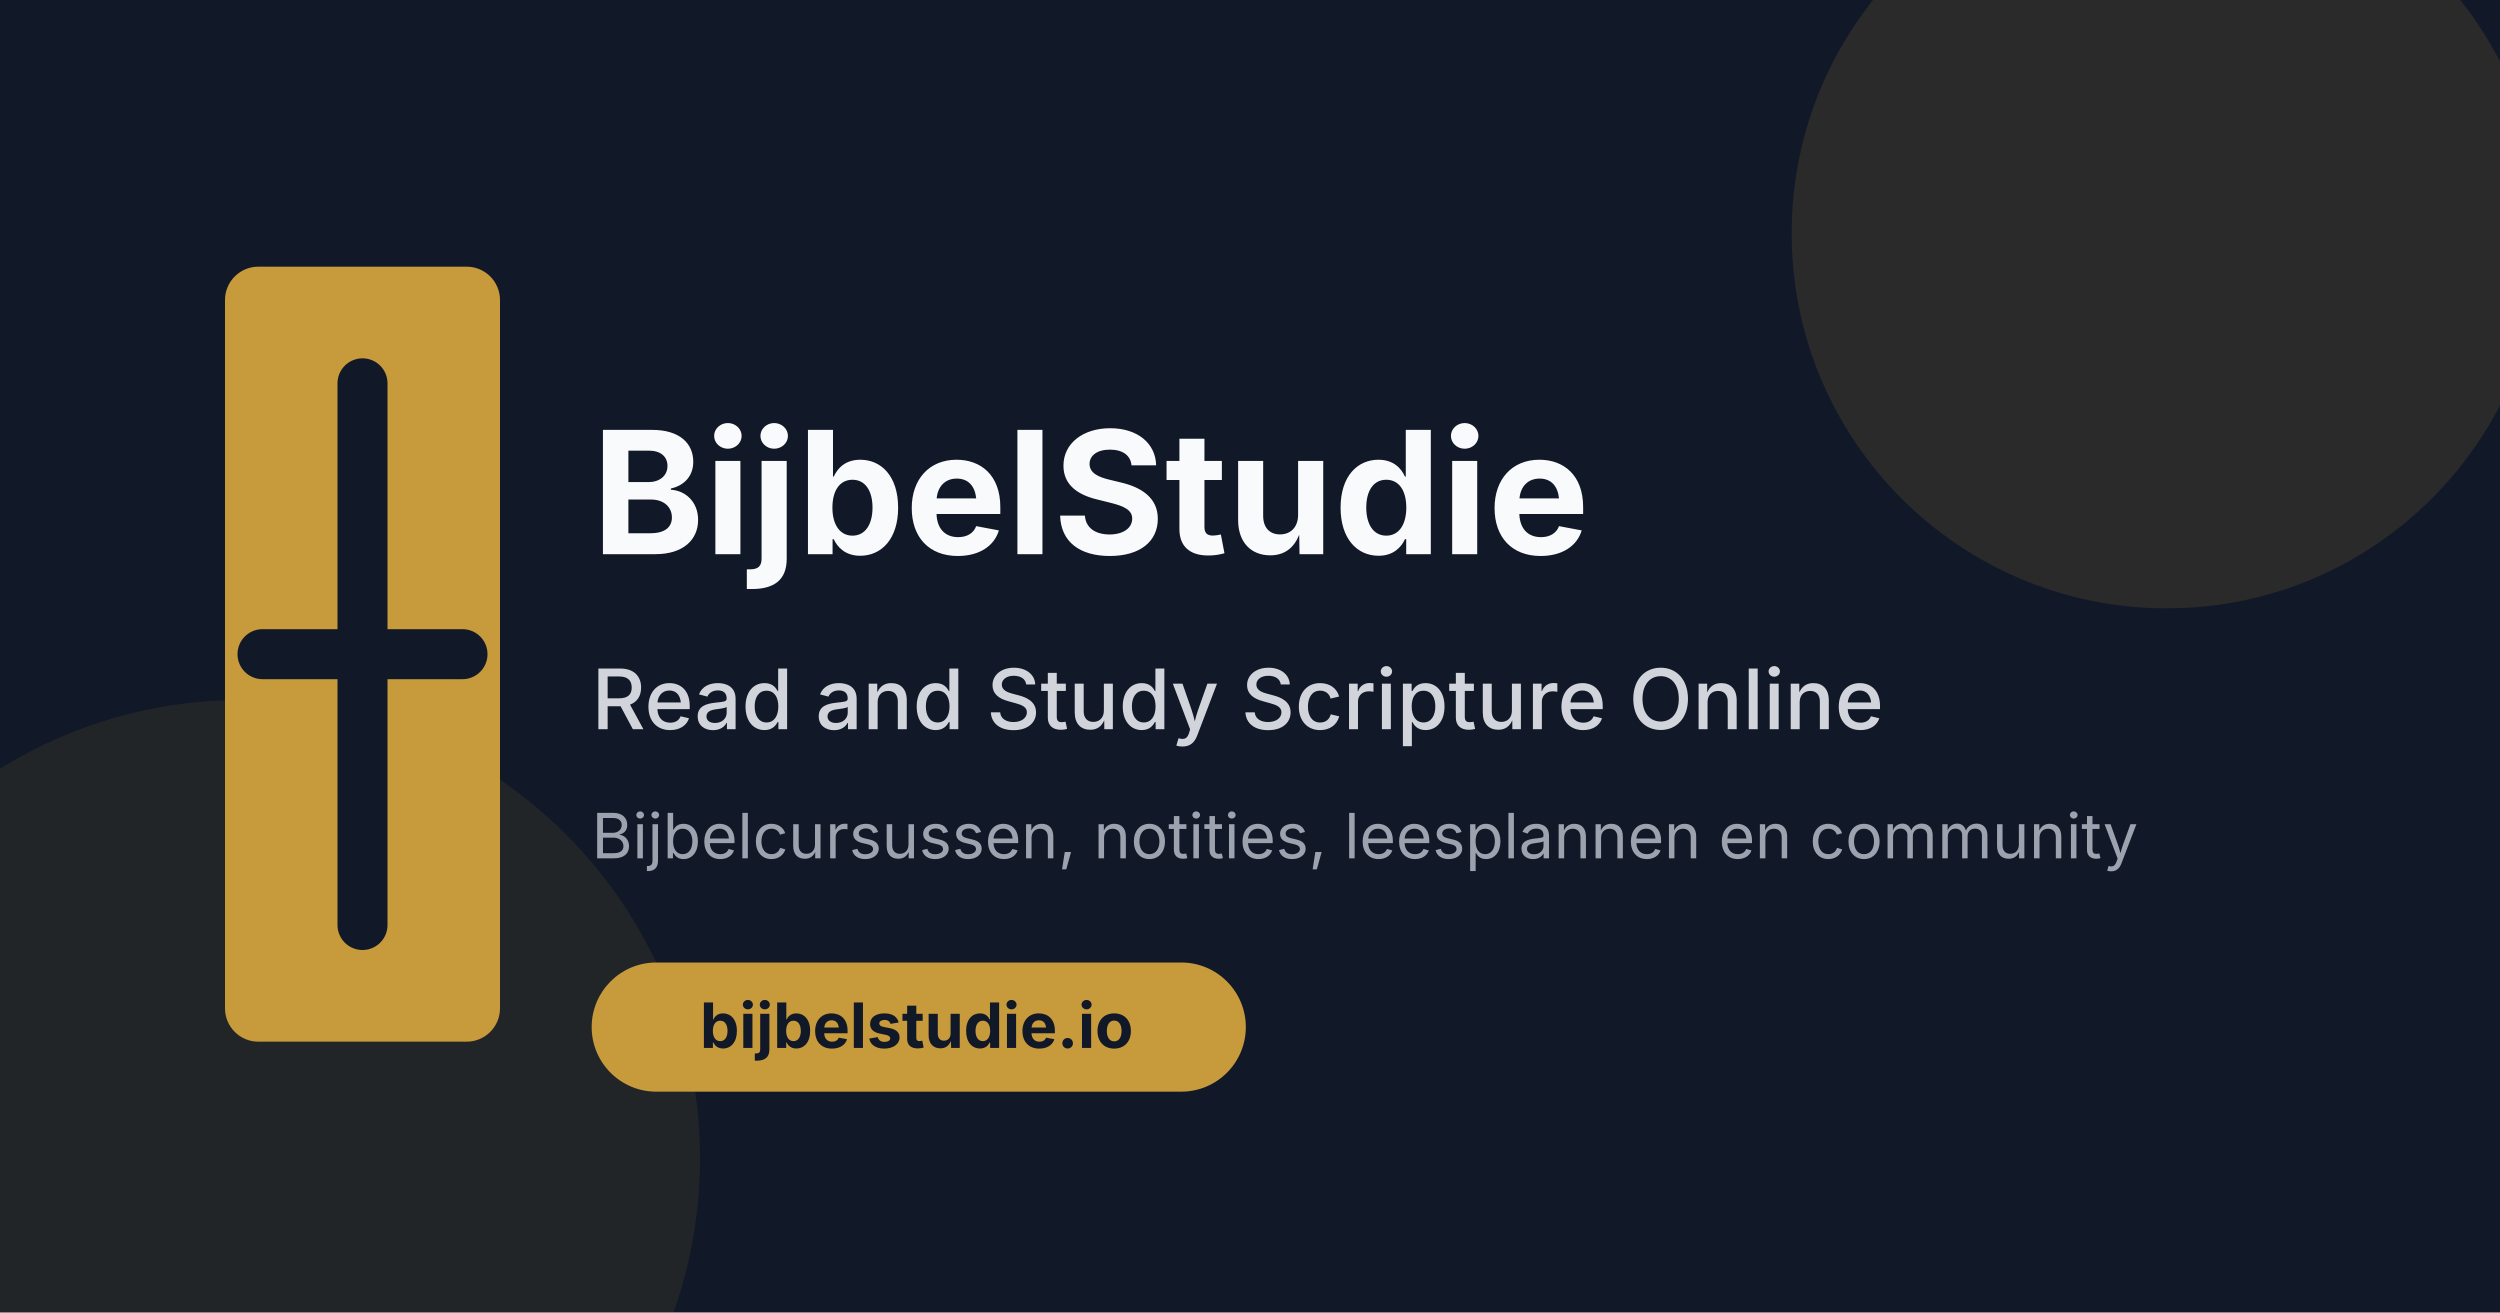
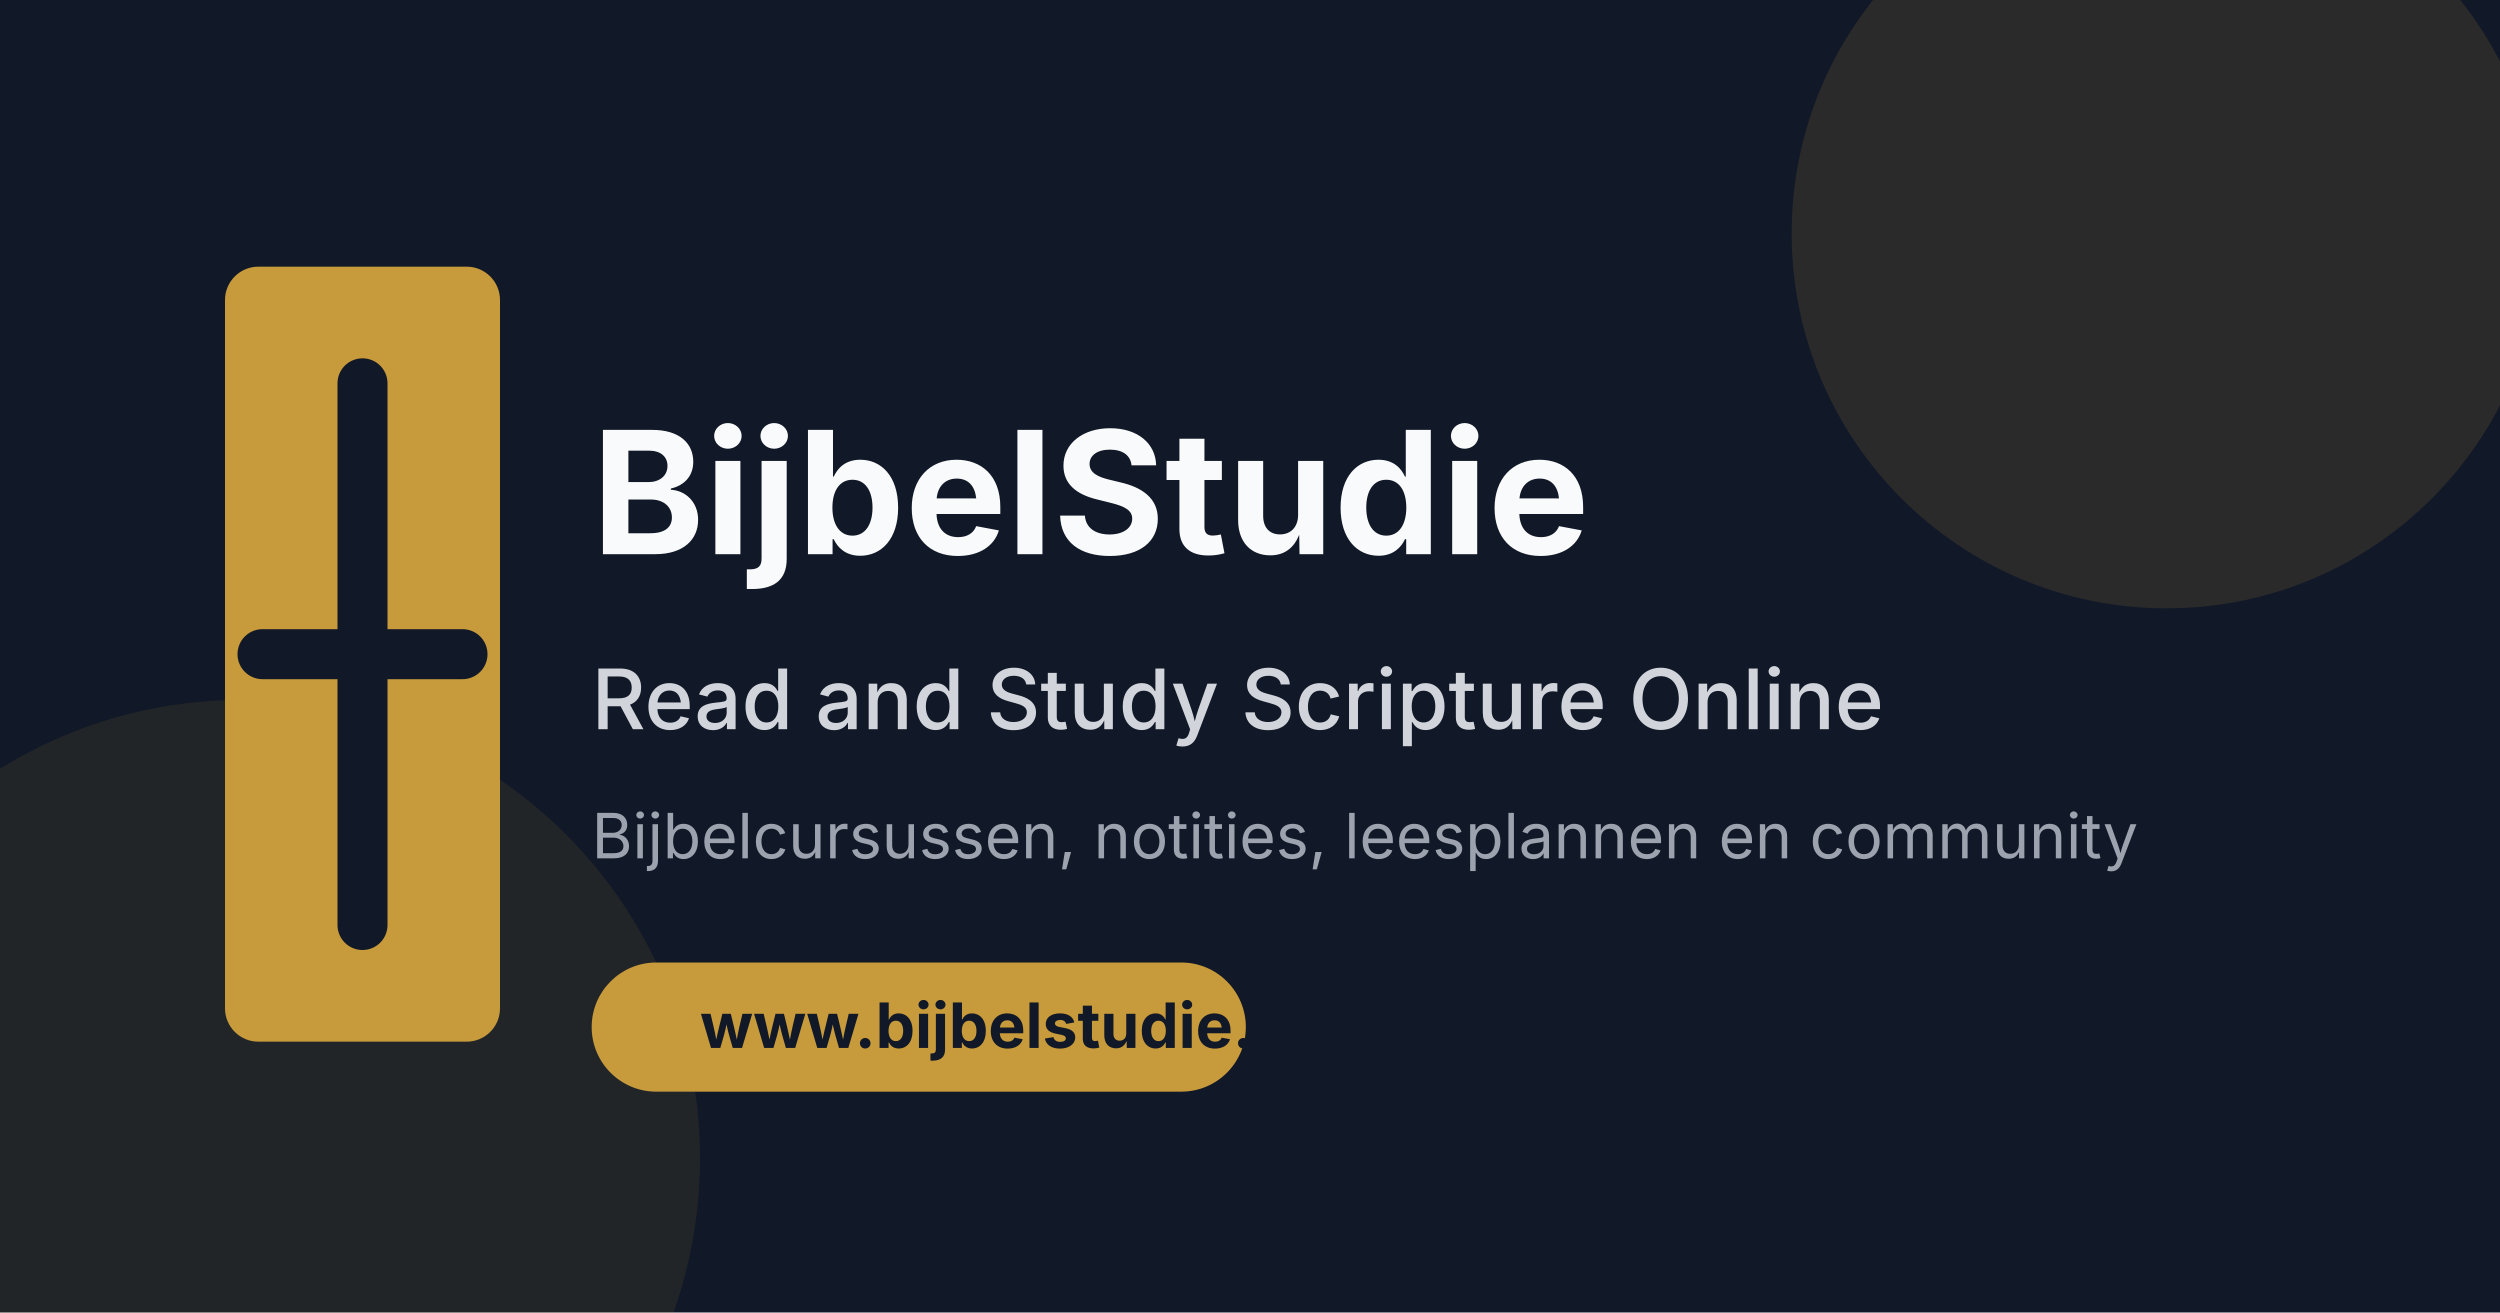
<svg xmlns="http://www.w3.org/2000/svg" width="1200" height="630" viewBox="0 0 1200 630" fill="none">
  <rect width="1200" height="630" fill="#111827" />
  <circle cx="1040" cy="112" r="180" fill="#C79A3B" fill-opacity="0.14" />
  <circle cx="116" cy="556" r="220" fill="#C79A3B" fill-opacity="0.10" />
  <rect x="108" y="128" width="132" height="372" rx="16" fill="#C79A3B" />
  <path d="M174 184V444" stroke="#111827" stroke-width="24" stroke-linecap="round" />
  <path d="M126 314H222" stroke="#111827" stroke-width="24" stroke-linecap="round" />
  <text x="284" y="266" fill="#F9FAFB" font-family="Inter, Arial, sans-serif" font-size="82" font-weight="700">BijbelStudie</text>
  <text x="284" y="350" fill="#D1D5DB" font-family="Inter, Arial, sans-serif" font-size="40" font-weight="500">Read and Study Scripture Online</text>
  <text x="284" y="412" fill="#9CA3AF" font-family="Inter, Arial, sans-serif" font-size="30" font-weight="400">Bijbelcursussen, notities, leesplannen en community</text>
  <rect x="284" y="462" width="314" height="62" rx="31" fill="#C79A3B" />
-   <text x="336" y="503" fill="#111827" font-family="Inter, Arial, sans-serif" font-size="30" font-weight="700">bijbelstudie.io</text>
+   <text x="336" y="503" fill="#111827" font-family="Inter, Arial, sans-serif" font-size="30" font-weight="700">www.bijbelstudie.io</text>
</svg>
